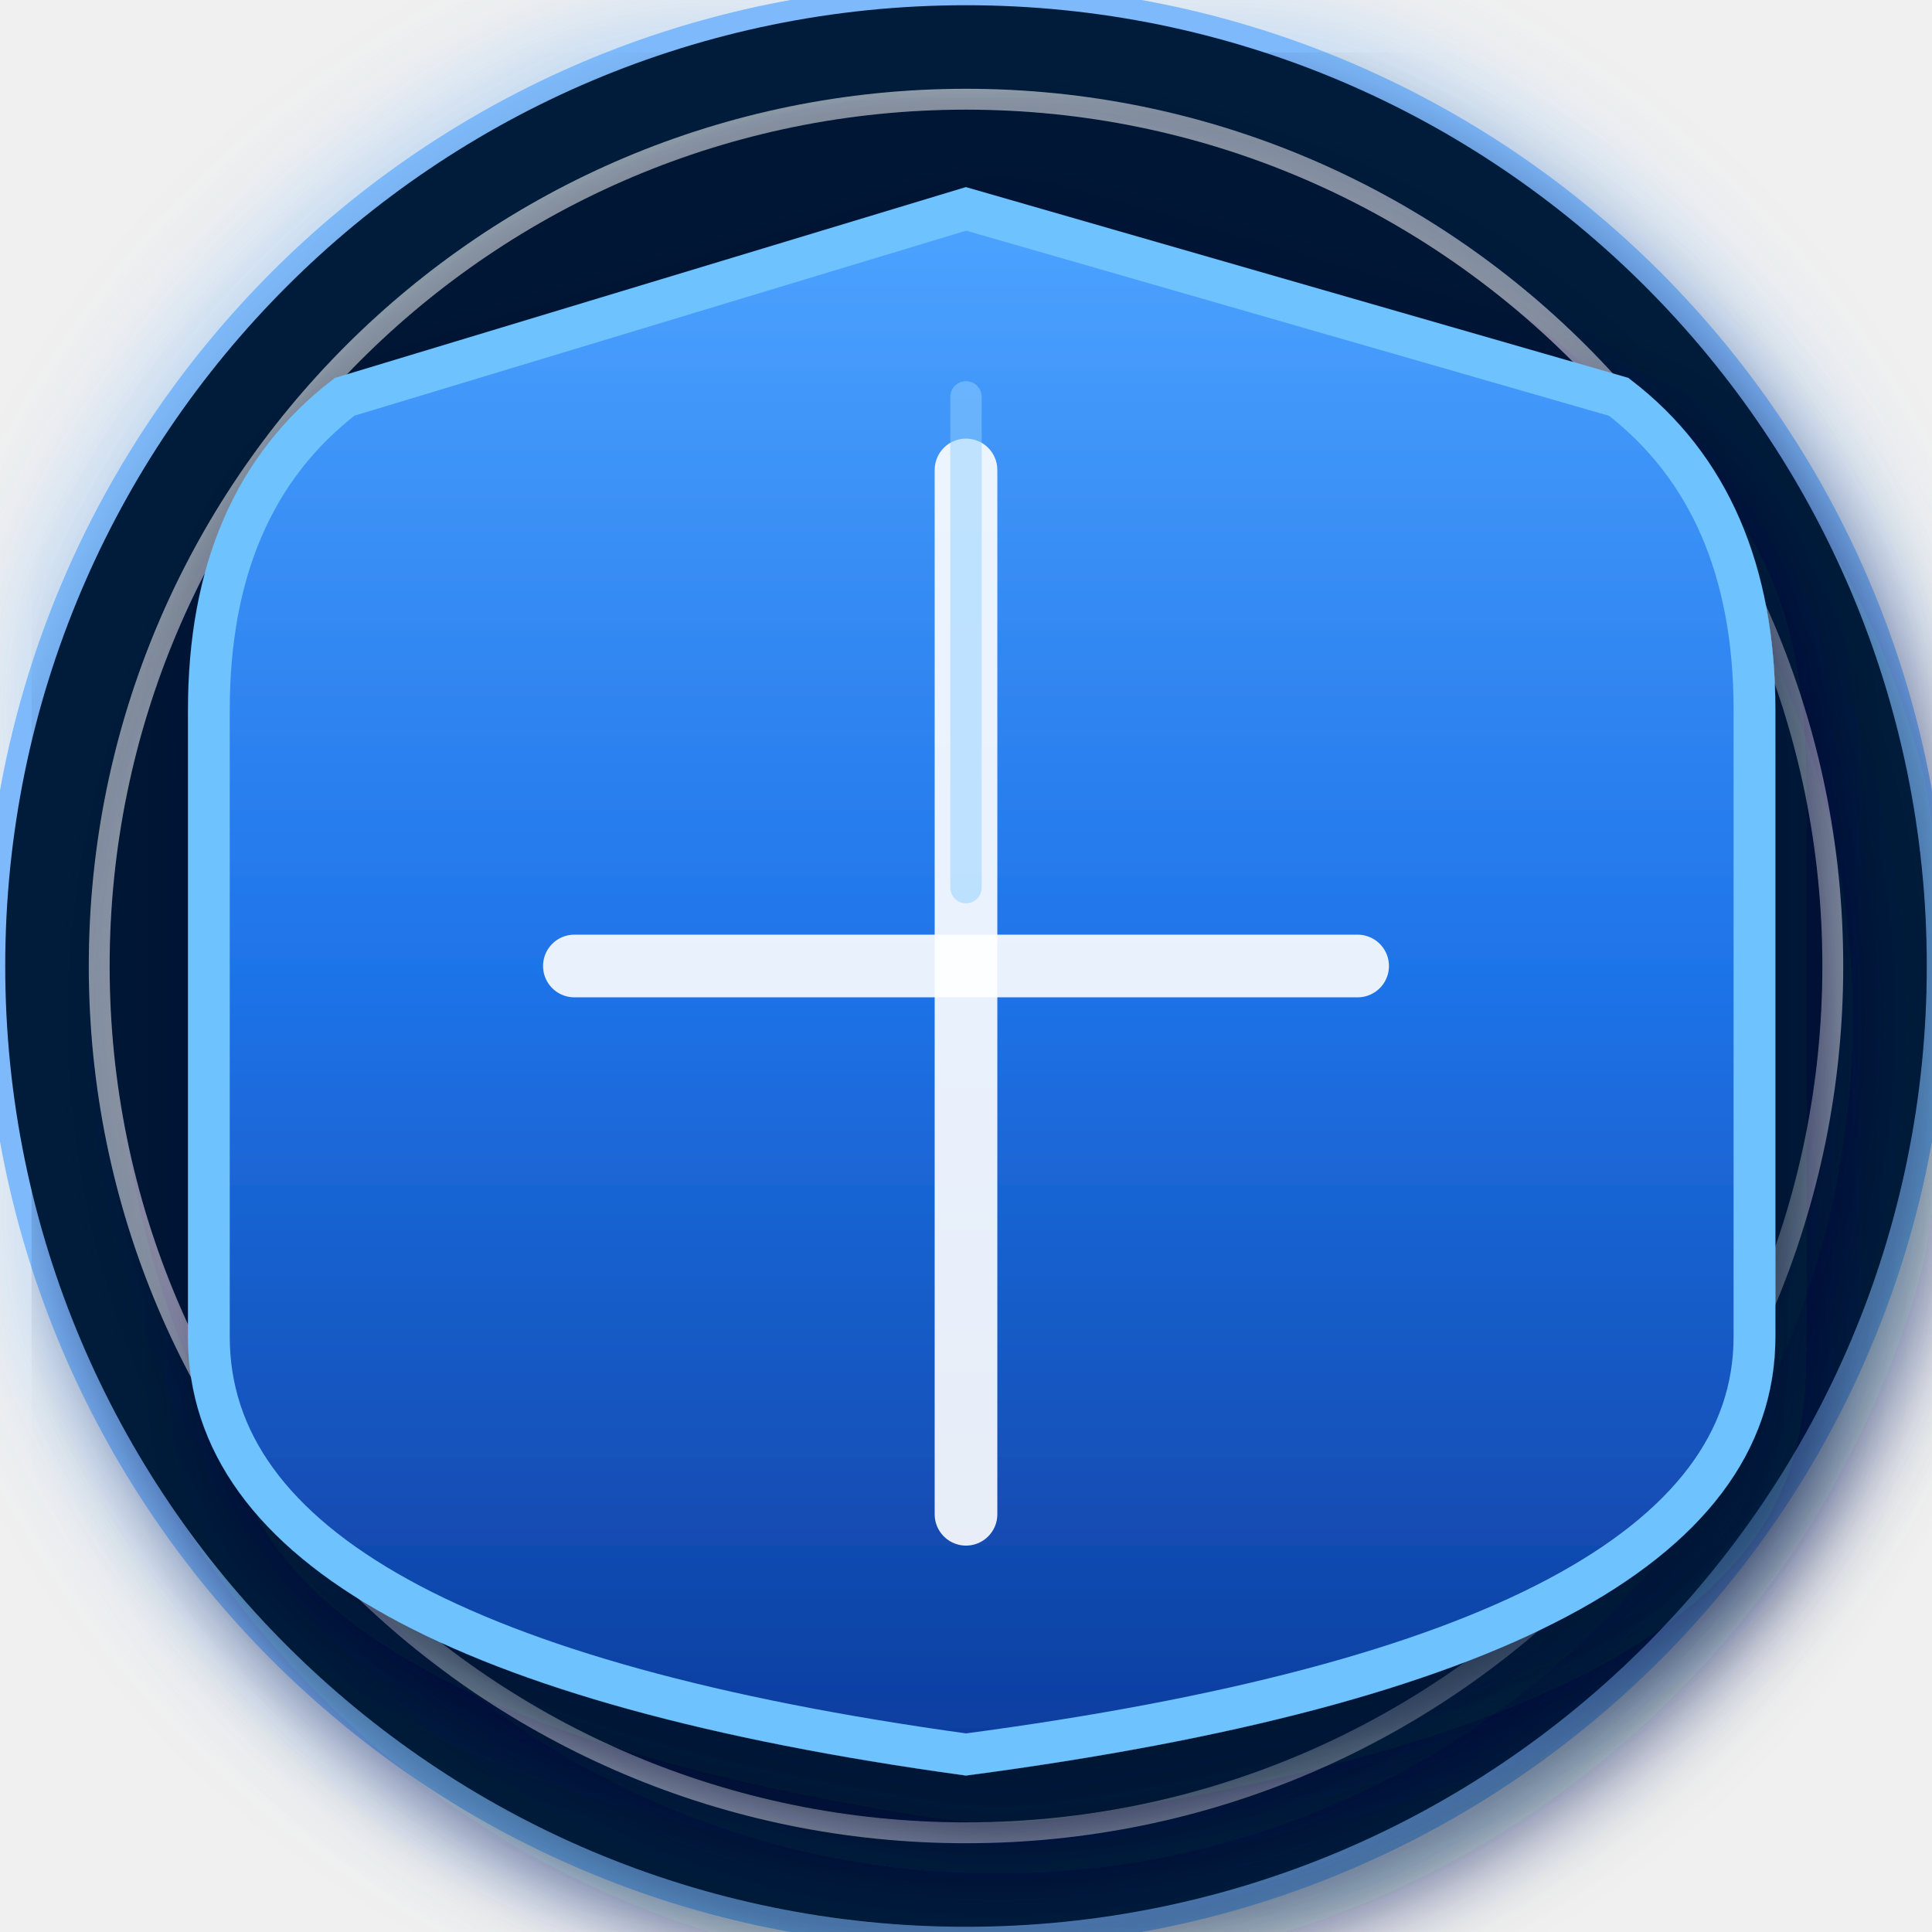
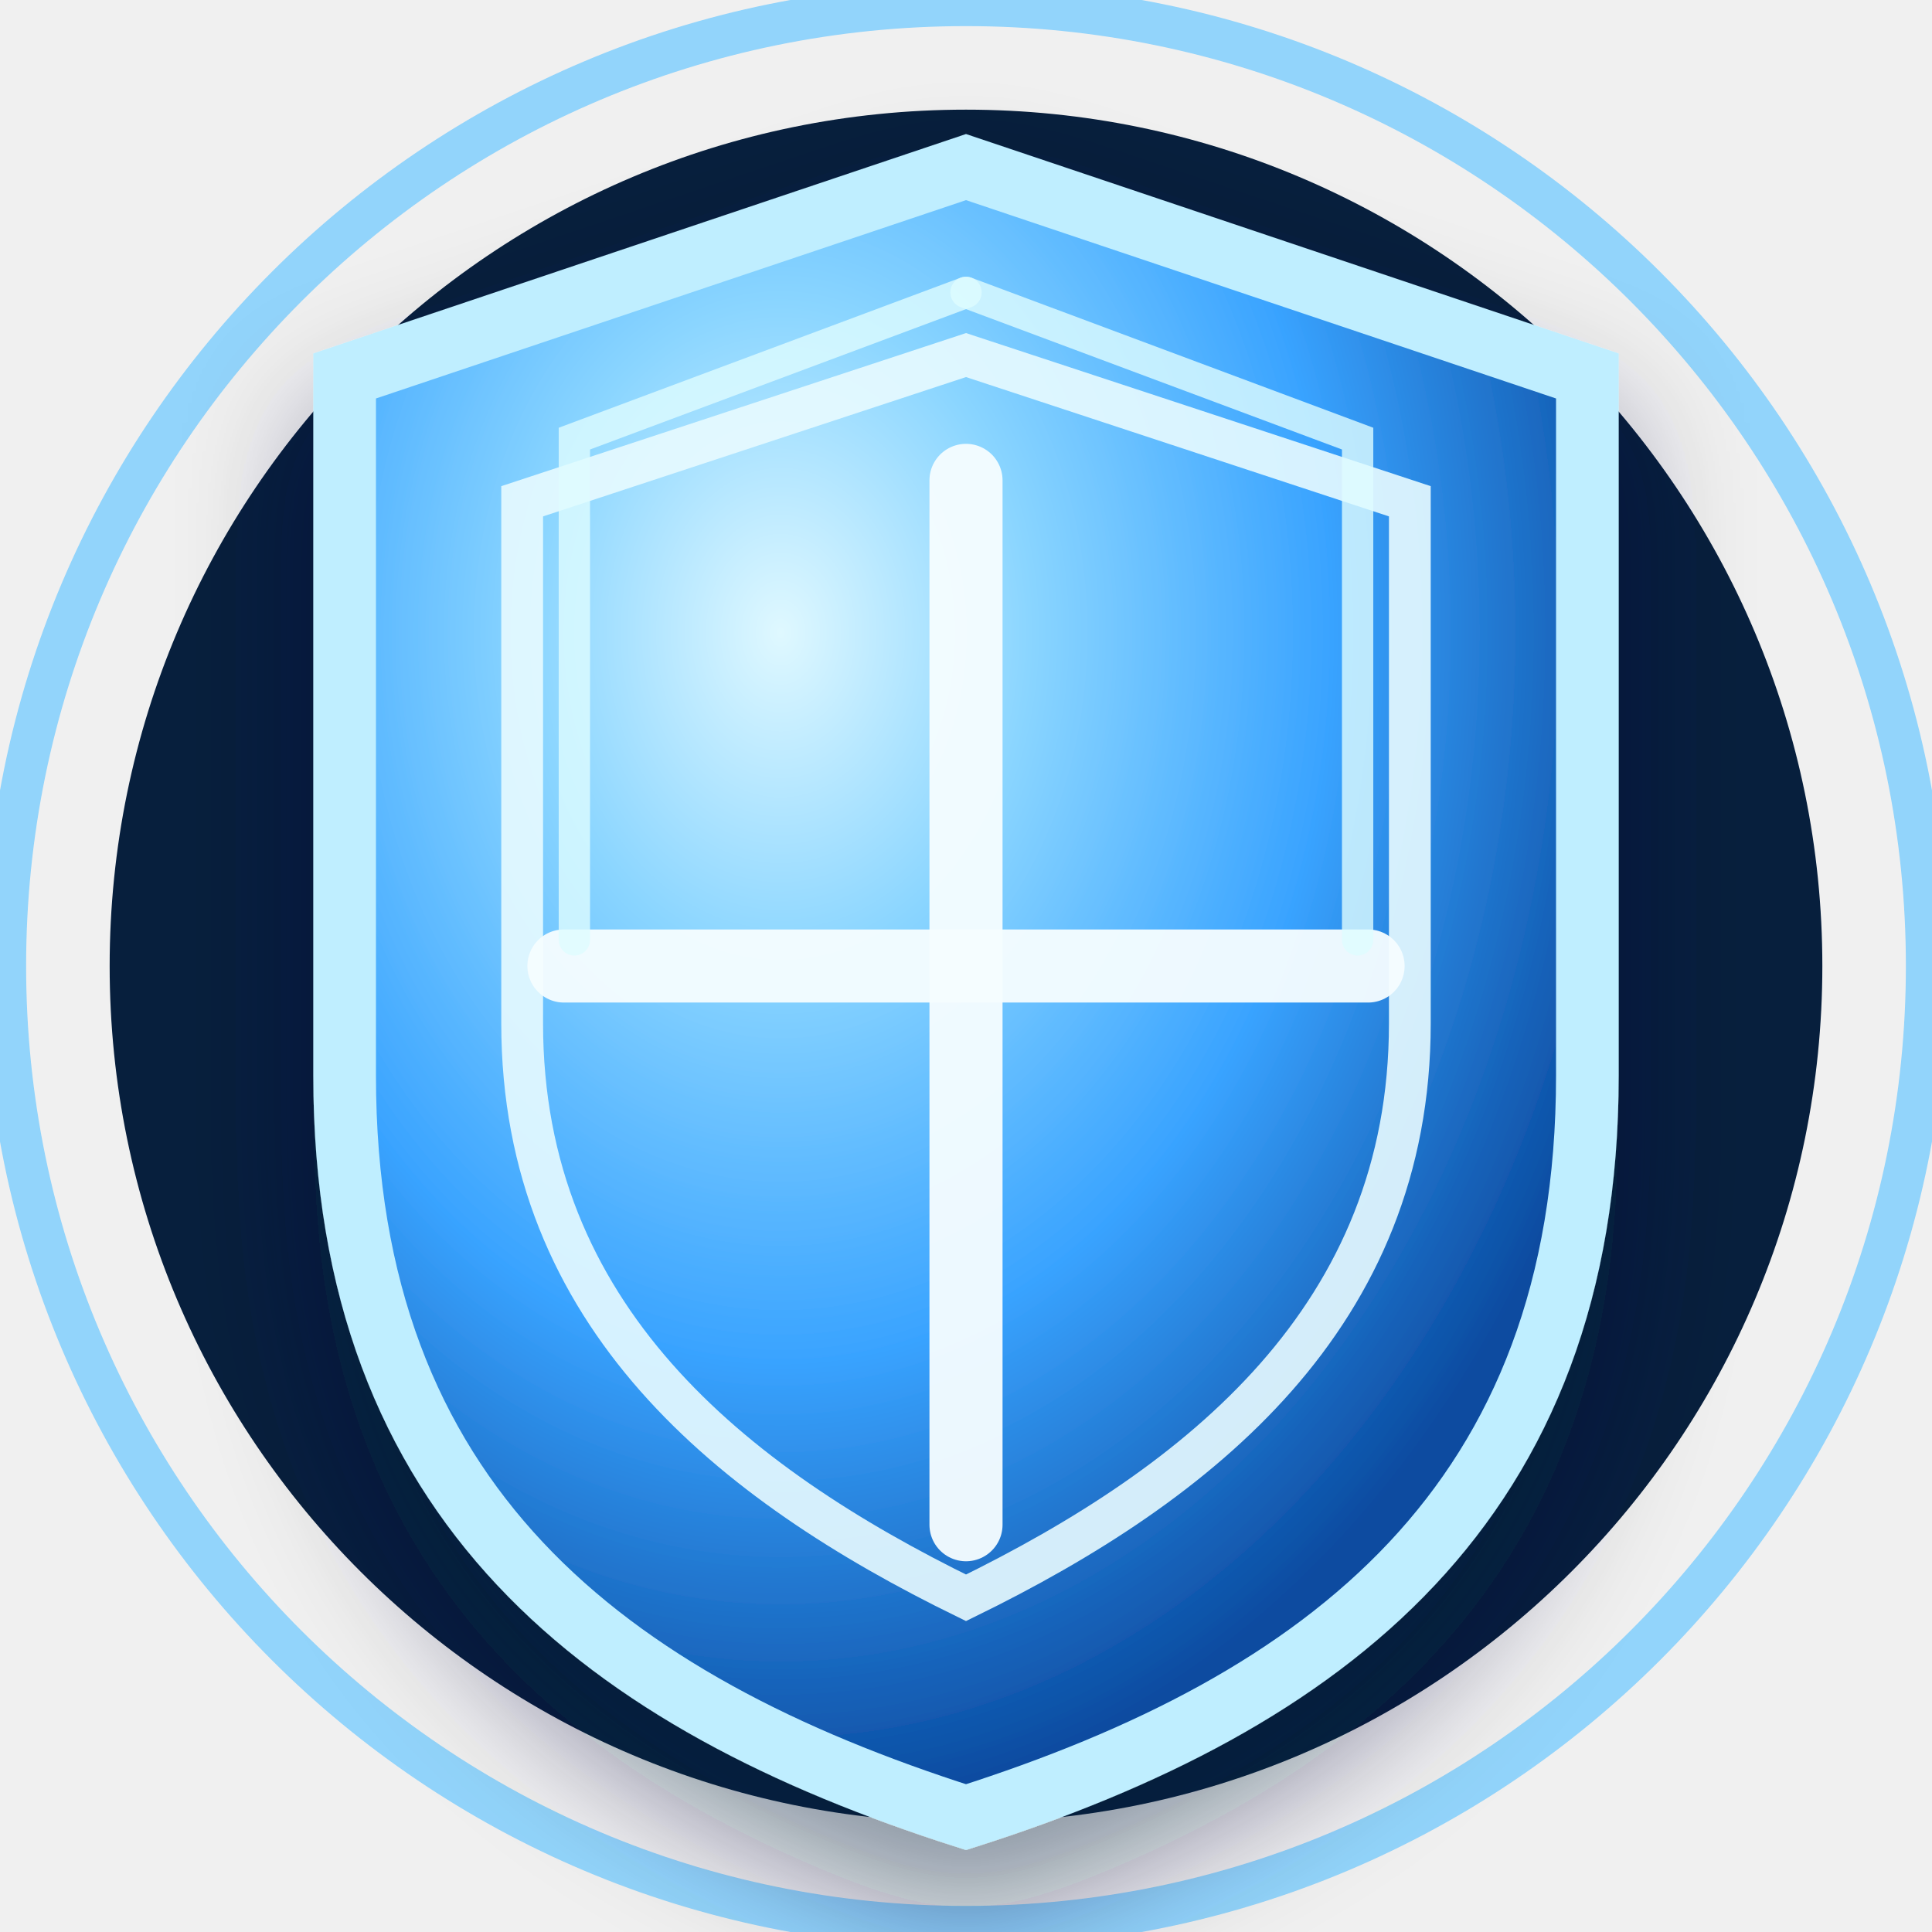
<svg xmlns="http://www.w3.org/2000/svg" width="185" height="185" viewBox="0 0 185 185">
  <defs>
-     <linearGradient id="shieldBody" x1="0%" y1="0%" x2="0%" y2="100%">
-       <stop offset="0%" stop-color="#4da3ff" />
-       <stop offset="50%" stop-color="#1e73e8" />
-       <stop offset="100%" stop-color="#0d3d9e" />
-     </linearGradient>
-     <linearGradient id="shieldShine" x1="0%" y1="0%" x2="0%" y2="100%">
-       <stop offset="0%" stop-color="#8fd0ff" stop-opacity="0.9" />
-       <stop offset="40%" stop-color="#4da3ff" stop-opacity="0.3" />
-       <stop offset="100%" stop-color="#1e73e8" stop-opacity="0" />
-     </linearGradient>
-     <filter id="shieldGlow" x="-30%" y="-30%" width="160%" height="160%">
-       <feGaussianBlur stdDeviation="5" result="blur" />
-       <feMerge>
-         <feMergeNode in="blur" />
-         <feMergeNode in="SourceGraphic" />
-       </feMerge>
-     </filter>
-     <filter id="shieldShadow" x="-20%" y="-20%" width="140%" height="140%">
-       <feDropShadow dx="3" dy="5" stdDeviation="4" flood-color="#001a3a" flood-opacity="0.6" />
+     <radialGradient id="shieldBody" cx="35%" cy="28%" r="72%">
+       <stop offset="0%" stop-color="#dff8ff" />
+       <stop offset="28%" stop-color="#8ad5ff" />
+       <stop offset="62%" stop-color="#39a3ff" />
+       <stop offset="100%" stop-color="#0a4ba0" />
+     </radialGradient>
+     <filter id="shieldShadow" x="-30%" y="-30%" width="160%" height="160%">
+       <feDropShadow dx="0" dy="7" stdDeviation="6" flood-color="#0b1f40" flood-opacity="0.42" />
    </filter>
  </defs>
-   <circle cx="92.5" cy="92.5" r="92" fill="none" stroke="#4da3ff" stroke-width="4" opacity="0.7" filter="url(#shieldGlow)" />
-   <circle cx="92.5" cy="92.5" r="88" fill="none" stroke="#001a3a" stroke-width="8" filter="url(#shieldShadow)" />
-   <circle cx="92.5" cy="92.5" r="82" fill="#001836" filter="url(#shieldShadow)" />
-   <path d="M92.5 20             L155 38             Q168 48 168 68             L168 128             Q168 158 92.5 168             Q20 158 20 128             L20 68             Q20 48 33 38             Z" fill="url(#shieldBody)" stroke="#6ec3ff" stroke-width="4" filter="url(#shieldShadow)" />
-   <path d="M92.5 45 L92.5 145" stroke="#ffffff" stroke-width="6" stroke-linecap="round" opacity="0.9" />
-   <path d="M55 92.5 L130 92.5" stroke="#ffffff" stroke-width="6" stroke-linecap="round" opacity="0.9" />
-   <path d="92.5 28             L148 44             Q158 52 158 72             L158 118             Q158 150 92.5 160             Q27 150 27 118             L27 72             Q27 52 37 44             Z" fill="none" stroke="#8fd0ff" stroke-width="2" opacity="0.5" />
-   <path d="M92.5 38 L92.5 85" stroke="#8fd0ff" stroke-width="3" opacity="0.5" stroke-linecap="round" />
+   <circle cx="92.5" cy="92.5" r="92" fill="none" stroke="#69c7ff" stroke-width="4" opacity="0.7" />
+   <circle cx="92.5" cy="92.5" r="82" fill="#071f3d" />
+   <path d="M92.5 16 L152 36 L152 103 C152 144 127 163 92.5 174 C58 163 33 144 33 103 L33 36 Z" fill="url(#shieldBody)" stroke="#bfeeff" stroke-width="6" filter="url(#shieldShadow)" />
+   <path d="M92.5 34 L135 48 L135 98 C135 126 115 142 92.5 153 C70 142 50 126 50 98 L50 48 Z" fill="none" stroke="#e8fbff" stroke-width="4" opacity="0.9" />
+   <path d="M92.5 46 L92.5 146" stroke="#f6fdff" stroke-width="7" stroke-linecap="round" opacity="0.95" />
+   <path d="M54 92.5 L131 92.5" stroke="#f6fdff" stroke-width="7" stroke-linecap="round" opacity="0.95" />
+   <path d="M92.5 28 L130 42 L130 90" fill="none" stroke="#dffcff" stroke-width="3" opacity="0.8" stroke-linecap="round" />
+   <path d="M92.5 28 L55 42 L55 90" fill="none" stroke="#dffcff" stroke-width="3" opacity="0.8" stroke-linecap="round" />
</svg>
